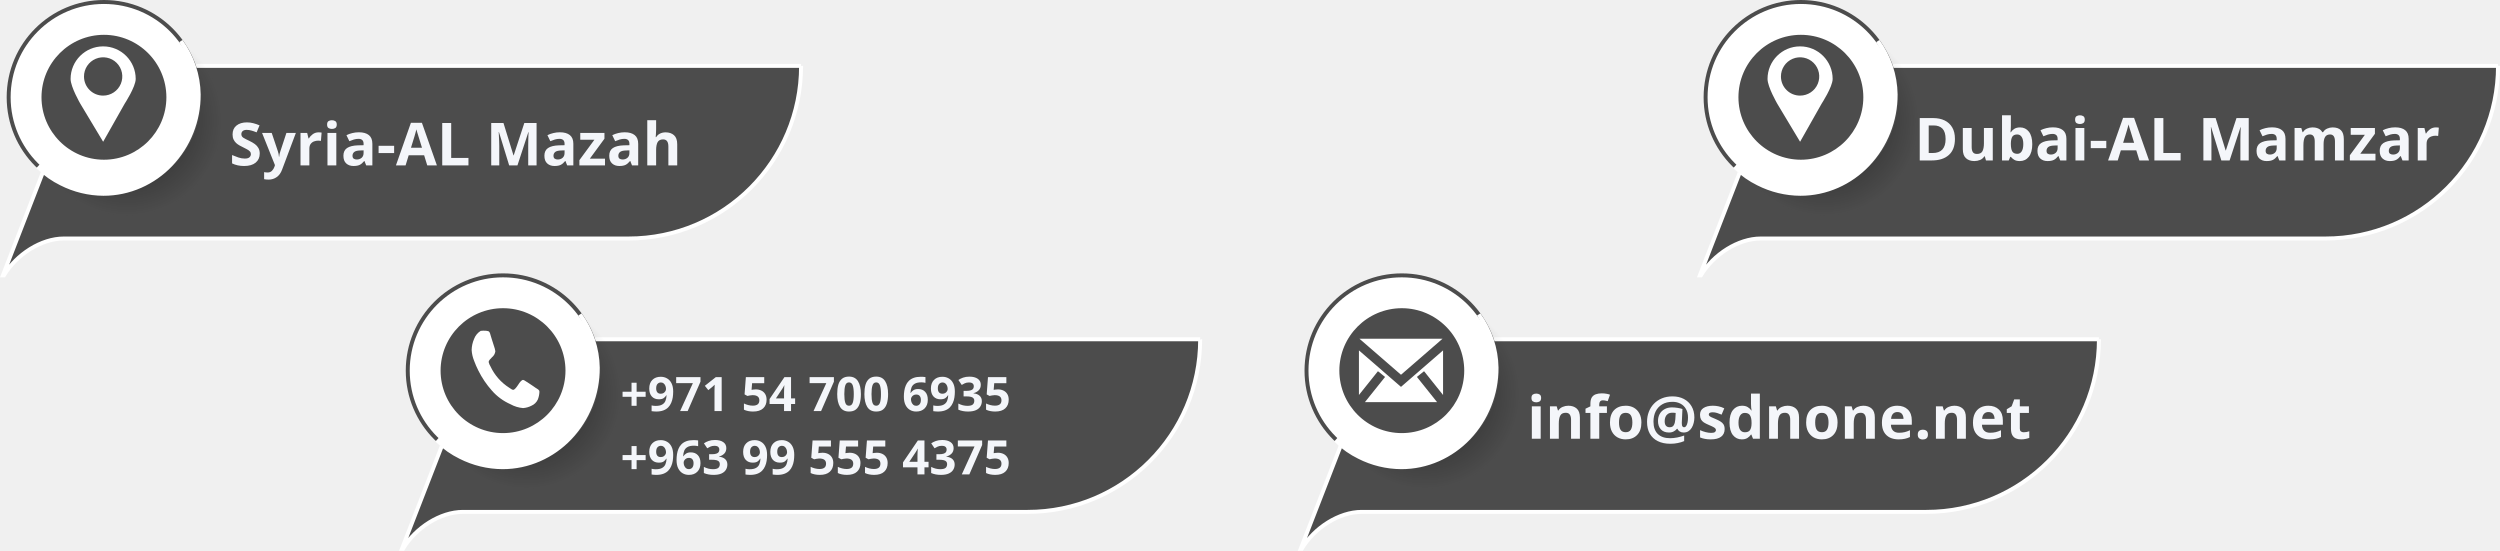
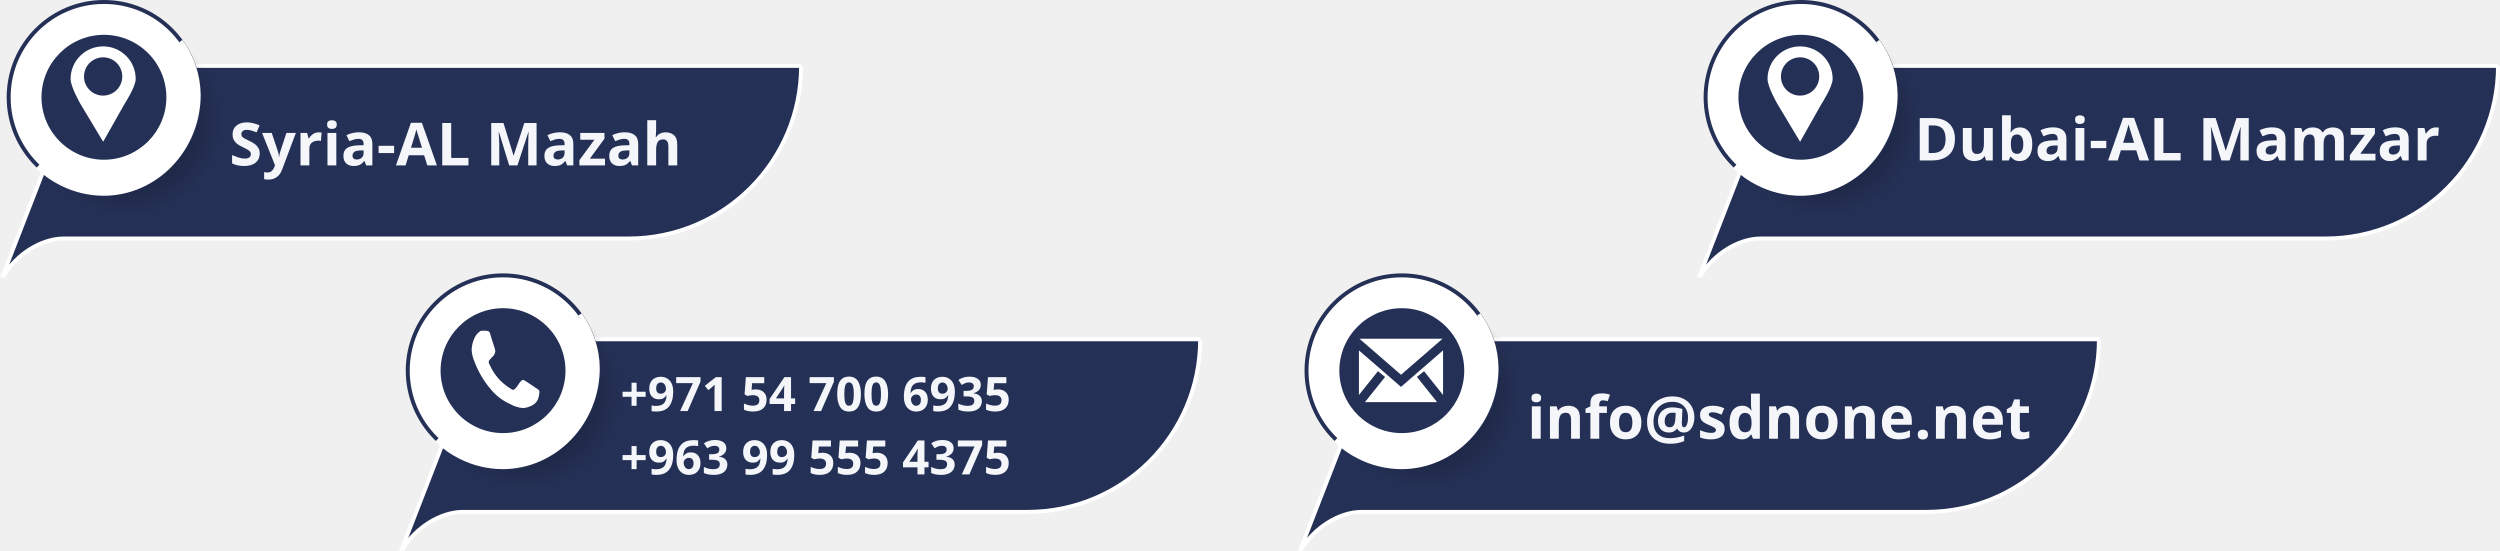
<svg xmlns="http://www.w3.org/2000/svg" width="631.428" height="139.098" viewBox="0 0 631.428 139.098">
  <defs>
    <radialGradient id="radial-gradient" cx="0.5" cy="0.5" r="0.5" gradientUnits="objectBoundingBox">
      <stop offset="0" />
      <stop offset="1" stop-color="#fff" />
    </radialGradient>
  </defs>
-   <g id="Contacts" transform="translate(-2273.273 -5699.427)">
+   <g id="ContactssDM" transform="translate(-2273.272 -5699.427)">
    <g id="Group_11612" data-name="Group 11612" transform="translate(1948.602 5202.69)">
      <g id="Group_11617" data-name="Group 11617" transform="translate(78 -6)">
        <g id="Group_11580" data-name="Group 11580" transform="translate(73 0)">
          <g id="Group_11579" data-name="Group 11579" transform="translate(172.58 502.237)">
            <g id="Group_11611" data-name="Group 11611">
              <g id="Group_11572" data-name="Group 11572">
                <g id="Group_11571" data-name="Group 11571">
                  <g id="Group_11570" data-name="Group 11570">
                    <g id="Group_11568" data-name="Group 11568" transform="translate(0 17.14)">
-                       <path id="Path_1000" data-name="Path 1000" d="M36.9,232.834H-132.407c-6.5,0-13.808,5.266-16.328,11.764L-164.7,285.743h.258c3.192-5.32,9.463-9.31,15.118-9.31H-6.7a43.6,43.6,0,0,0,43.6-43.6Z" transform="translate(166.519 -232.834)" fill="#4c4c4c" stroke="#fff" stroke-width="1" />
+                       <path id="Path_1000" data-name="Path 1000" d="M36.9,232.834H-132.407c-6.5,0-13.808,5.266-16.328,11.764L-164.7,285.743h.258c3.192-5.32,9.463-9.31,15.118-9.31H-6.7a43.6,43.6,0,0,0,43.6-43.6Z" transform="translate(166.519 -232.834)" fill="#243056" stroke="#fff" stroke-width="1" />
                    </g>
                    <g id="Group_11569" data-name="Group 11569" transform="translate(3.277 1)">
                      <circle id="Ellipse_24" data-name="Ellipse 24" cx="24.067" cy="24.067" r="24.067" transform="translate(5.89 5.89)" stroke="rgba(0,0,0,0)" stroke-width="1" opacity="0.54" fill="url(#radial-gradient)" style="mix-blend-mode: multiply;isolation: isolate" />
-                       <path id="Path_1003" data-name="Path 1003" d="M24.067,0A24.067,24.067,0,1,1,0,24.067,24.067,24.067,0,0,1,24.067,0Z" fill="#fff" stroke="#4c4c4c" stroke-width="1" />
-                       <path id="Path_1002" data-name="Path 1002" d="M-143.29,260.193a16.292,16.292,0,0,1-16.273-16.273,16.292,16.292,0,0,1,16.273-16.274,16.292,16.292,0,0,1,16.273,16.274A16.292,16.292,0,0,1-143.29,260.193Z" transform="translate(167.357 -219.852)" fill="#4c4c4c" stroke="#fff" stroke-width="1" />
+                       <path id="Path_1003" data-name="Path 1003" d="M24.067,0A24.067,24.067,0,1,1,0,24.067,24.067,24.067,0,0,1,24.067,0Z" fill="#fff" stroke="#243056" stroke-width="1" />
+                       <path id="Path_1002" data-name="Path 1002" d="M-143.29,260.193a16.292,16.292,0,0,1-16.273-16.273,16.292,16.292,0,0,1,16.273-16.274,16.292,16.292,0,0,1,16.273,16.274A16.292,16.292,0,0,1-143.29,260.193Z" transform="translate(167.357 -219.852)" fill="#243056" stroke="#fff" stroke-width="1" />
                    </g>
                  </g>
                  <g id="SVGRepo_iconCarrier" transform="translate(11.143 8.287)">
                    <path id="Path_1009" data-name="Path 1009" d="M11.163,11.554A4.837,4.837,0,1,1,16,16.36a4.822,4.822,0,0,1-4.837-4.806Zm-3.386.6c0,2.011,2.454,6.25,2.454,6.25L16,28.018,21.438,18.4s2.785-4.27,2.785-6.25a8.223,8.223,0,0,0-16.446,0Z" fill="#fff" />
                  </g>
                </g>
              </g>
              <path id="Subtraction_4" data-name="Subtraction 4" d="M16.25,43.044A23.865,23.865,0,0,1,5.591,40.453,22.133,22.133,0,0,1,0,36.544l.619-.683A22.843,22.843,0,0,0,15.923,41.8c12.913,0,23.419-10.965,23.419-24.442A25.179,25.179,0,0,0,35.834,4.486a23.47,23.47,0,0,1,4.483,13.44,25.515,25.515,0,0,1-7.049,17.761,23.968,23.968,0,0,1-7.65,5.383A23.061,23.061,0,0,1,16.25,43.044Z" transform="translate(10.954 6.404)" fill="#fff" stroke="#fff" stroke-width="1" />
            </g>
          </g>
        </g>
        <text id="Syria-AL_Mazah" data-name="Syria-AL Mazah" transform="translate(304.599 528.507)" fill="#f4f6fa" font-size="15" font-family="SegoeUI-Bold, Segoe UI" font-weight="700">
          <tspan x="0" y="16">Syria-AL Mazah</tspan>
        </text>
      </g>
    </g>
    <g id="Group_11612-2" data-name="Group 11612" transform="translate(2354.401 5265.738)">
      <g id="Group_11580-2" data-name="Group 11580" transform="translate(73 0)">
        <g id="Group_11579-2" data-name="Group 11579" transform="translate(172.58 502.237)">
          <g id="Group_11611-2" data-name="Group 11611">
            <g id="Group_11572-2" data-name="Group 11572">
              <g id="Group_11571-2" data-name="Group 11571">
                <g id="Group_11570-2" data-name="Group 11570">
                  <g id="Group_11568-2" data-name="Group 11568" transform="translate(0 17.14)">
-                     <path id="Path_1000-2" data-name="Path 1000" d="M36.9,232.834H-132.407c-6.5,0-13.808,5.266-16.328,11.764L-164.7,285.743h.258c3.192-5.32,9.463-9.31,15.118-9.31H-6.7a43.6,43.6,0,0,0,43.6-43.6Z" transform="translate(166.519 -232.834)" fill="#4c4c4c" stroke="#fff" stroke-width="1" />
+                     <path id="Path_1000-2" data-name="Path 1000" d="M36.9,232.834H-132.407c-6.5,0-13.808,5.266-16.328,11.764L-164.7,285.743h.258c3.192-5.32,9.463-9.31,15.118-9.31H-6.7a43.6,43.6,0,0,0,43.6-43.6Z" transform="translate(166.519 -232.834)" fill="#243056" stroke="#fff" stroke-width="1" />
                  </g>
                  <g id="Group_11569-2" data-name="Group 11569" transform="translate(3.277 1)">
                    <circle id="Ellipse_24-2" data-name="Ellipse 24" cx="24.067" cy="24.067" r="24.067" transform="translate(5.89 5.89)" stroke="rgba(0,0,0,0)" stroke-width="1" opacity="0.54" fill="url(#radial-gradient)" style="mix-blend-mode: multiply;isolation: isolate" />
-                     <path id="Path_1003-2" data-name="Path 1003" d="M24.067,0A24.067,24.067,0,1,1,0,24.067,24.067,24.067,0,0,1,24.067,0Z" fill="#fff" stroke="#4c4c4c" stroke-width="1" />
-                     <path id="Path_1002-2" data-name="Path 1002" d="M-143.29,260.193a16.292,16.292,0,0,1-16.273-16.273,16.292,16.292,0,0,1,16.273-16.274,16.292,16.292,0,0,1,16.273,16.274A16.292,16.292,0,0,1-143.29,260.193Z" transform="translate(167.357 -219.852)" fill="#4c4c4c" stroke="#fff" stroke-width="1" />
+                     <path id="Path_1003-2" data-name="Path 1003" d="M24.067,0A24.067,24.067,0,1,1,0,24.067,24.067,24.067,0,0,1,24.067,0Z" fill="#fff" stroke="#243056" stroke-width="1" />
+                     <path id="Path_1002-2" data-name="Path 1002" d="M-143.29,260.193a16.292,16.292,0,0,1-16.273-16.273,16.292,16.292,0,0,1,16.273-16.274,16.292,16.292,0,0,1,16.273,16.274A16.292,16.292,0,0,1-143.29,260.193Z" transform="translate(167.357 -219.852)" fill="#243056" stroke="#fff" stroke-width="1" />
                  </g>
                </g>
                <g id="SVGRepo_iconCarrier-2" data-name="SVGRepo_iconCarrier" transform="translate(16.019 -209.488)">
-                   <path id="Path_1008" data-name="Path 1008" d="M22.247,228.344v13.783L16.869,235.4l-1.022.818,5.431,6.789H.97L6.4,236.223,5.378,235.4,0,242.127V228.344l11.123,9.646Zm0-2.344v.61l-11.123,9.645L0,226.61V226H22.246Z" fill="#fff" stroke="#4c4c4c" stroke-width="1" fill-rule="evenodd" />
+                   <path id="Path_1008" data-name="Path 1008" d="M22.247,228.344v13.783L16.869,235.4l-1.022.818,5.431,6.789H.97L6.4,236.223,5.378,235.4,0,242.127V228.344l11.123,9.646Zm0-2.344v.61l-11.123,9.645L0,226.61V226H22.246Z" fill="#fff" stroke="#243056" stroke-width="1" fill-rule="evenodd" />
                </g>
              </g>
            </g>
            <path id="Subtraction_4-2" data-name="Subtraction 4" d="M16.25,43.044A23.865,23.865,0,0,1,5.591,40.453,22.133,22.133,0,0,1,0,36.544l.619-.683A22.843,22.843,0,0,0,15.923,41.8c12.913,0,23.419-10.965,23.419-24.442A25.179,25.179,0,0,0,35.834,4.486a23.47,23.47,0,0,1,4.483,13.44,25.515,25.515,0,0,1-7.049,17.761,23.968,23.968,0,0,1-7.65,5.383A23.061,23.061,0,0,1,16.25,43.044Z" transform="translate(10.954 6.404)" fill="#fff" stroke="#fff" stroke-width="1" />
          </g>
        </g>
      </g>
      <text id="info_sdnone.net" data-name="info@sdnone.net" transform="translate(304.599 528.507)" fill="#f4f6fa" font-size="15" font-family="SegoeUI-Bold, Segoe UI" font-weight="700">
        <tspan x="0" y="16">info@sdnone.net</tspan>
      </text>
    </g>
    <g id="Group_11612-3" data-name="Group 11612" transform="translate(2455.201 5196.69)">
      <g id="Group_11580-3" data-name="Group 11580" transform="translate(73 0)">
        <g id="Group_11579-3" data-name="Group 11579" transform="translate(172.58 502.237)">
          <g id="Group_11611-3" data-name="Group 11611">
            <g id="Group_11572-3" data-name="Group 11572">
              <g id="Group_11571-3" data-name="Group 11571">
                <g id="Group_11570-3" data-name="Group 11570">
                  <g id="Group_11568-3" data-name="Group 11568" transform="translate(0 17.14)">
-                     <path id="Path_1000-3" data-name="Path 1000" d="M36.9,232.834H-132.407c-6.5,0-13.808,5.266-16.328,11.764L-164.7,285.743h.258c3.192-5.32,9.463-9.31,15.118-9.31H-6.7a43.6,43.6,0,0,0,43.6-43.6Z" transform="translate(166.519 -232.834)" fill="#4c4c4c" stroke="#fff" stroke-width="1" />
+                     <path id="Path_1000-3" data-name="Path 1000" d="M36.9,232.834H-132.407c-6.5,0-13.808,5.266-16.328,11.764L-164.7,285.743h.258c3.192-5.32,9.463-9.31,15.118-9.31H-6.7a43.6,43.6,0,0,0,43.6-43.6Z" transform="translate(166.519 -232.834)" fill="#243056" stroke="#fff" stroke-width="1" />
                  </g>
                  <g id="Group_11569-3" data-name="Group 11569" transform="translate(3.277 1)">
                    <circle id="Ellipse_24-3" data-name="Ellipse 24" cx="24.067" cy="24.067" r="24.067" transform="translate(5.89 5.89)" stroke="rgba(0,0,0,0)" stroke-width="1" opacity="0.54" fill="url(#radial-gradient)" style="mix-blend-mode: multiply;isolation: isolate" />
-                     <path id="Path_1003-3" data-name="Path 1003" d="M24.067,0A24.067,24.067,0,1,1,0,24.067,24.067,24.067,0,0,1,24.067,0Z" fill="#fff" stroke="#4c4c4c" stroke-width="1" />
-                     <path id="Path_1002-3" data-name="Path 1002" d="M-143.29,260.193a16.292,16.292,0,0,1-16.273-16.273,16.292,16.292,0,0,1,16.273-16.274,16.292,16.292,0,0,1,16.273,16.274A16.292,16.292,0,0,1-143.29,260.193Z" transform="translate(167.357 -219.852)" fill="#4c4c4c" stroke="#fff" stroke-width="1" />
+                     <path id="Path_1003-3" data-name="Path 1003" d="M24.067,0A24.067,24.067,0,1,1,0,24.067,24.067,24.067,0,0,1,24.067,0Z" fill="#fff" stroke="#243056" stroke-width="1" />
+                     <path id="Path_1002-3" data-name="Path 1002" d="M-143.29,260.193a16.292,16.292,0,0,1-16.273-16.273,16.292,16.292,0,0,1,16.273-16.274,16.292,16.292,0,0,1,16.273,16.274A16.292,16.292,0,0,1-143.29,260.193Z" transform="translate(167.357 -219.852)" fill="#243056" stroke="#fff" stroke-width="1" />
                  </g>
                </g>
                <g id="SVGRepo_iconCarrier-3" data-name="SVGRepo_iconCarrier" transform="translate(11.143 8.287)">
                  <path id="Path_1009-2" data-name="Path 1009" d="M11.163,11.554A4.837,4.837,0,1,1,16,16.36a4.822,4.822,0,0,1-4.837-4.806Zm-3.386.6c0,2.011,2.454,6.25,2.454,6.25L16,28.018,21.438,18.4s2.785-4.27,2.785-6.25a8.223,8.223,0,0,0-16.446,0Z" fill="#fff" />
                </g>
              </g>
            </g>
            <path id="Subtraction_4-3" data-name="Subtraction 4" d="M16.25,43.044A23.865,23.865,0,0,1,5.591,40.453,22.133,22.133,0,0,1,0,36.544l.619-.683A22.843,22.843,0,0,0,15.923,41.8c12.913,0,23.419-10.965,23.419-24.442A25.179,25.179,0,0,0,35.834,4.486a23.47,23.47,0,0,1,4.483,13.44,25.515,25.515,0,0,1-7.049,17.761,23.968,23.968,0,0,1-7.65,5.383A23.061,23.061,0,0,1,16.25,43.044Z" transform="translate(10.954 6.404)" fill="#fff" stroke="#fff" stroke-width="1" />
          </g>
        </g>
      </g>
      <text id="Dubai-AL_Mamzar" data-name="Dubai-AL Mamzar" transform="translate(301.599 527.261)" fill="#f4f6fa" font-size="15" font-family="SegoeUI-Bold, Segoe UI" font-weight="700">
        <tspan x="0" y="16">Dubai-AL Mamzar</tspan>
      </text>
    </g>
    <g id="Group_11615" data-name="Group 11615" transform="translate(-8 64)">
      <g id="Group_11612-4" data-name="Group 11612" transform="translate(2135.401 5201.738)">
        <g id="Group_11580-4" data-name="Group 11580" transform="translate(73 0)">
          <g id="Group_11579-4" data-name="Group 11579" transform="translate(172.58 502.237)">
            <g id="Group_11611-4" data-name="Group 11611">
              <g id="Group_11572-4" data-name="Group 11572">
                <g id="Group_11571-4" data-name="Group 11571">
                  <g id="Group_11570-4" data-name="Group 11570">
                    <g id="Group_11568-4" data-name="Group 11568" transform="translate(0 17.14)">
-                       <path id="Path_1000-4" data-name="Path 1000" d="M36.9,232.834H-132.407c-6.5,0-13.808,5.266-16.328,11.764L-164.7,285.743h.258c3.192-5.32,9.463-9.31,15.118-9.31H-6.7a43.6,43.6,0,0,0,43.6-43.6Z" transform="translate(166.519 -232.834)" fill="#4c4c4c" stroke="#fff" stroke-width="1" />
+                       <path id="Path_1000-4" data-name="Path 1000" d="M36.9,232.834H-132.407c-6.5,0-13.808,5.266-16.328,11.764L-164.7,285.743h.258c3.192-5.32,9.463-9.31,15.118-9.31H-6.7a43.6,43.6,0,0,0,43.6-43.6Z" transform="translate(166.519 -232.834)" fill="#243056" stroke="#fff" stroke-width="1" />
                    </g>
                    <g id="Group_11569-4" data-name="Group 11569" transform="translate(3.277 1)">
                      <circle id="Ellipse_24-4" data-name="Ellipse 24" cx="24.067" cy="24.067" r="24.067" transform="translate(5.89 5.89)" stroke="rgba(0,0,0,0)" stroke-width="1" opacity="0.54" fill="url(#radial-gradient)" style="mix-blend-mode: multiply;isolation: isolate" />
-                       <path id="Path_1003-4" data-name="Path 1003" d="M24.067,0A24.067,24.067,0,1,1,0,24.067,24.067,24.067,0,0,1,24.067,0Z" fill="#fff" stroke="#4c4c4c" stroke-width="1" />
-                       <path id="Path_1002-4" data-name="Path 1002" d="M-143.29,260.193a16.292,16.292,0,0,1-16.273-16.273,16.292,16.292,0,0,1,16.273-16.274,16.292,16.292,0,0,1,16.273,16.274A16.292,16.292,0,0,1-143.29,260.193Z" transform="translate(167.357 -219.852)" fill="#4c4c4c" stroke="#fff" stroke-width="1" />
+                       <path id="Path_1003-4" data-name="Path 1003" d="M24.067,0A24.067,24.067,0,1,1,0,24.067,24.067,24.067,0,0,1,24.067,0Z" fill="#fff" stroke="#243056" stroke-width="1" />
+                       <path id="Path_1002-4" data-name="Path 1002" d="M-143.29,260.193a16.292,16.292,0,0,1-16.273-16.273,16.292,16.292,0,0,1,16.273-16.274,16.292,16.292,0,0,1,16.273,16.274A16.292,16.292,0,0,1-143.29,260.193Z" transform="translate(167.357 -219.852)" fill="#243056" stroke="#fff" stroke-width="1" />
                    </g>
                  </g>
                </g>
              </g>
              <path id="Subtraction_4-4" data-name="Subtraction 4" d="M16.25,43.044A23.865,23.865,0,0,1,5.591,40.453,22.133,22.133,0,0,1,0,36.544l.619-.683A22.843,22.843,0,0,0,15.923,41.8c12.913,0,23.419-10.965,23.419-24.442A25.179,25.179,0,0,0,35.834,4.486a23.47,23.47,0,0,1,4.483,13.44,25.515,25.515,0,0,1-7.049,17.761,23.968,23.968,0,0,1-7.65,5.383A23.061,23.061,0,0,1,16.25,43.044Z" transform="translate(10.954 6.404)" fill="#fff" stroke="#fff" stroke-width="1" />
            </g>
          </g>
        </g>
        <text id="_971_54_700_6935_963_99_555_4375" data-name="+971 54 700 6935 +963 99 555 4375" transform="translate(302.599 524.507)" fill="#f4f6fa" font-size="12" font-family="SegoeUI-Bold, Segoe UI" font-weight="700">
          <tspan x="0" y="13">+971 54 700 6935</tspan>
          <tspan x="0" y="29">+963 99 555 4375</tspan>
        </text>
      </g>
      <g id="SVGRepo_iconCarrier-4" data-name="SVGRepo_iconCarrier" transform="translate(2400.396 5718.942)">
        <path id="Path_999" data-name="Path 999" d="M0,9.663a8.478,8.478,0,0,0,.6,2.673,23.225,23.225,0,0,0,1.1,2.536,23.033,23.033,0,0,0,3.412,5.046,13.412,13.412,0,0,0,4.676,3.437,7.89,7.89,0,0,0,3.2.982,5.487,5.487,0,0,0,2.123-.6,3.122,3.122,0,0,0,1.6-1.554,5.865,5.865,0,0,0,.405-1.91.88.88,0,0,0-.024-.3,1.21,1.21,0,0,0-.43-.436c-.43-.245-.5-.327-1.145-.764-.668-.436-1.36-.928-1.957-1.282A1.486,1.486,0,0,0,13,17.217c-.382,0-.859.6-1.264,1.255-.43.655-.907,1.255-1.241,1.255a.938.938,0,0,1-.525-.218c-.191-.136-.382-.245-.5-.327a12.784,12.784,0,0,1-4.7-5.346,3.62,3.62,0,0,1-.477-1.146c0-.354.43-.764.859-1.2a2.281,2.281,0,0,0,.835-1.5,3.936,3.936,0,0,0-.144-.682c-.215-.71-.5-1.527-.74-2.318-.119-.382-.215-.655-.239-.791a1,1,0,0,1-.1-.327c-.024-.136-.072-.245-.1-.354a1.215,1.215,0,0,0-.31-.545,2.537,2.537,0,0,0-.692-.164c-.286,0-.621-.027-.763-.027a.948.948,0,0,0-.263.027h-.31A4.024,4.024,0,0,0,.62,6.854,7.47,7.47,0,0,0,0,9.663Z" transform="translate(0.001 -4.781)" fill="#fff" />
      </g>
    </g>
  </g>
</svg>
